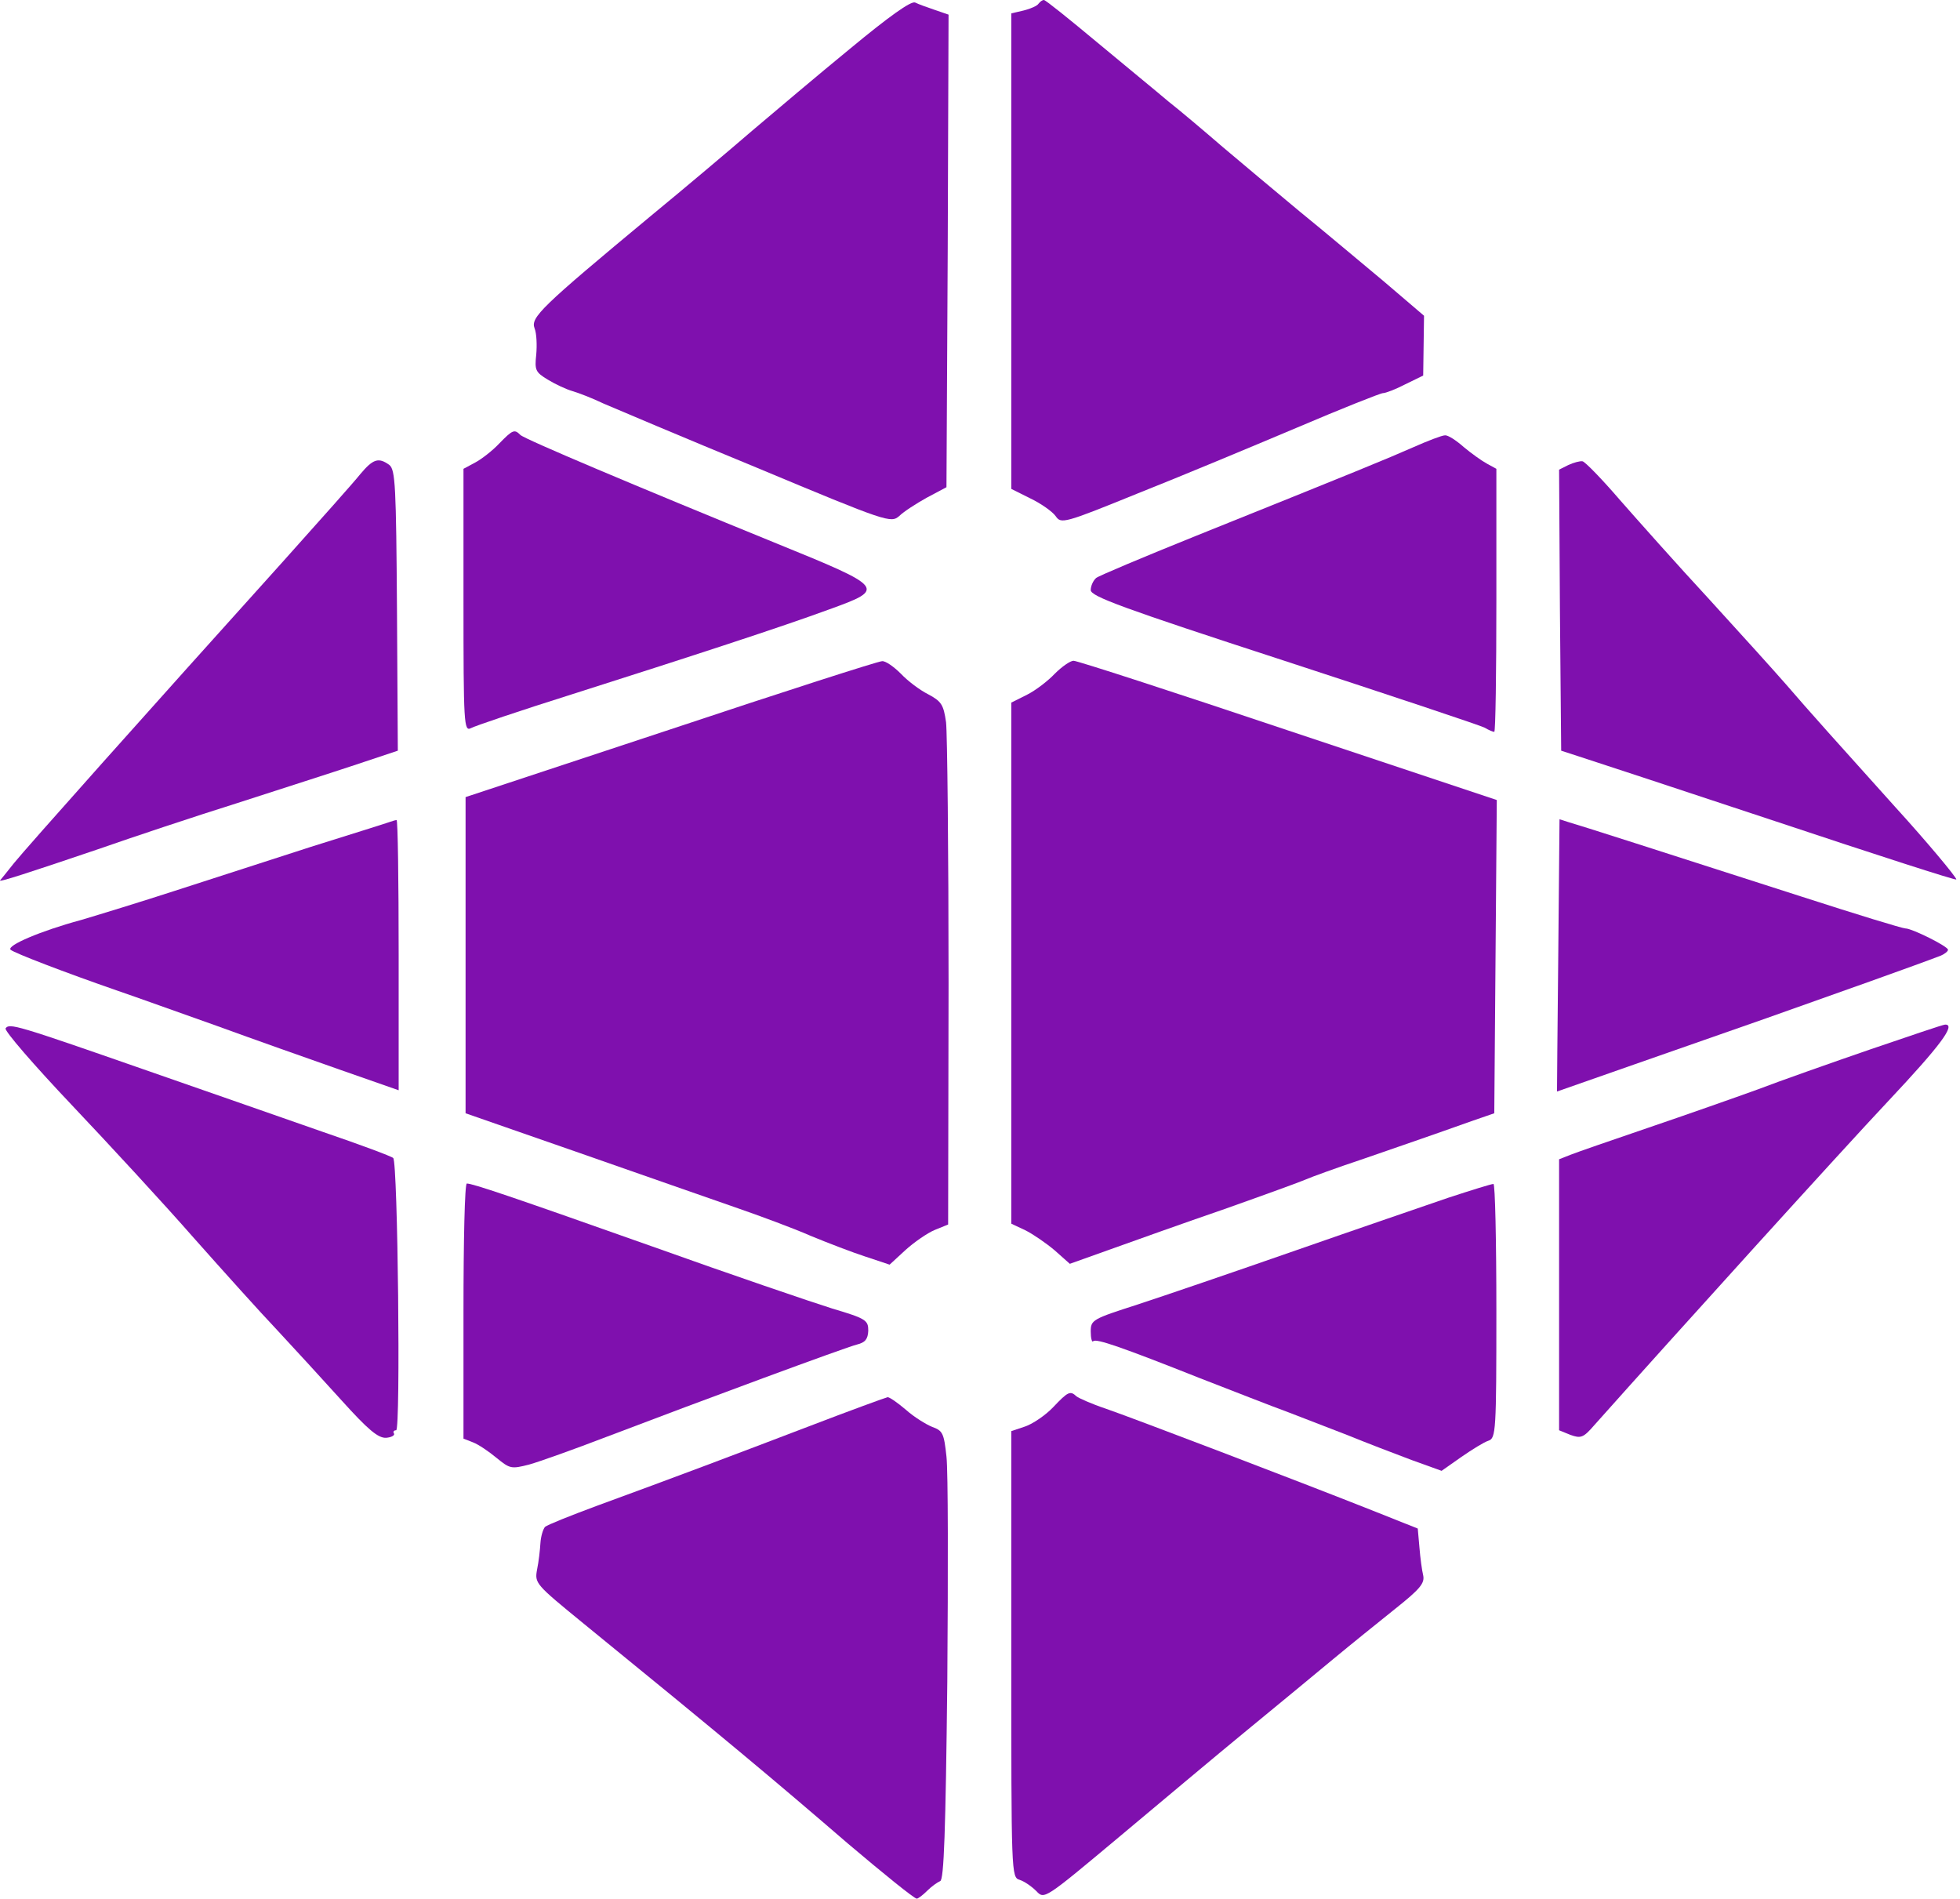
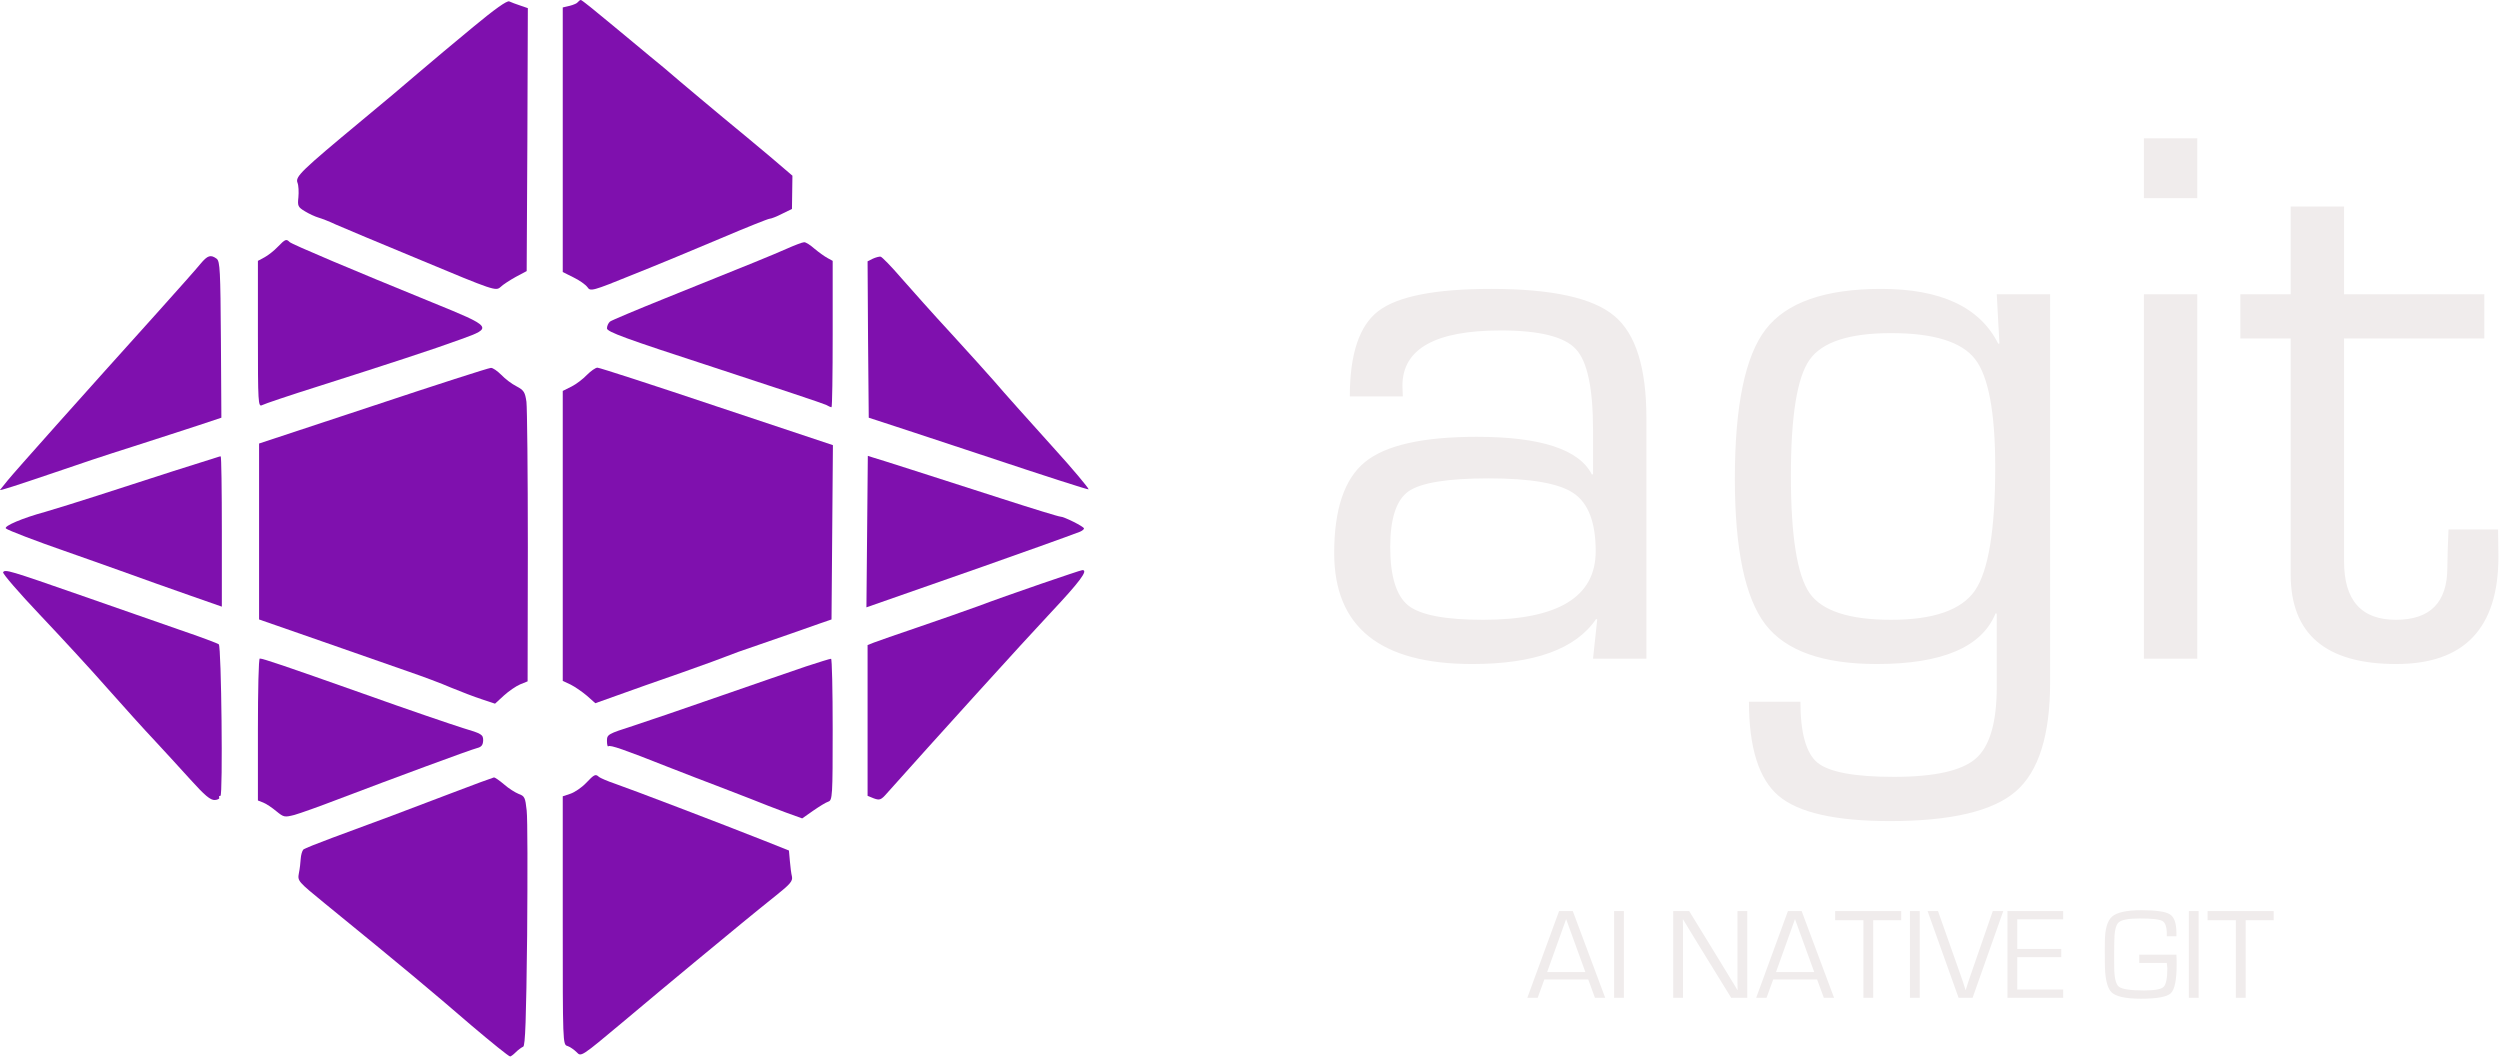
- <svg xmlns="http://www.w3.org/2000/svg" width="510" height="494" viewBox="0 0 510 494" fill="none">
-   <path d="M221.248 12.622C212.869 19.477 201.444 29.161 195.786 33.949C190.237 38.736 178.267 48.856 169.127 56.364C140.837 79.867 138.007 82.587 139.096 85.416C139.64 86.722 139.748 89.877 139.531 92.271C139.096 96.297 139.313 96.841 142.578 98.8C144.536 99.997 147.365 101.302 148.889 101.738C150.412 102.173 154.111 103.587 157.049 105.002C160.096 106.308 178.05 113.924 197.092 121.759C230.932 135.904 231.802 136.122 233.978 134.272C235.175 133.075 238.44 131.008 241.16 129.484L246.274 126.764L246.6 65.286L246.818 3.808L243.336 2.611C241.378 1.958 238.984 1.088 238.113 0.653C237.025 0.217 231.367 4.243 221.248 12.622Z" fill="#7F10AE" />
+ <svg xmlns="http://www.w3.org/2000/svg" width="1169" height="494" viewBox="0 0 1169 494" fill="none">
+   <path d="M221.248 12.622C212.869 19.477 201.444 29.161 195.786 33.949C190.237 38.736 178.267 48.856 169.127 56.364C140.837 79.867 138.007 82.587 139.096 85.416C139.64 86.722 139.748 89.877 139.531 92.271C139.096 96.297 139.313 96.841 142.578 98.8C144.536 99.997 147.365 101.303 148.889 101.738C150.412 102.173 154.111 103.588 157.049 105.002C160.096 106.308 178.05 113.925 197.092 121.759C230.932 135.904 231.802 136.122 233.978 134.272C235.175 133.075 238.44 131.008 241.16 129.485L246.274 126.764L246.6 65.286L246.818 3.808L243.336 2.611C241.378 1.959 238.984 1.088 238.113 0.653C237.025 0.218 231.367 4.244 221.248 12.622Z" fill="#7F10AE" />
  <path d="M270.214 0.979C269.888 1.523 268.147 2.285 266.406 2.72L263.142 3.482V65.286V127.2L268.147 129.702C270.867 131.008 273.805 133.075 274.676 134.272C276.09 136.34 276.743 136.231 296.002 128.396C306.992 124.044 325.49 116.318 337.35 111.313C349.102 106.308 359.221 102.282 359.874 102.282C360.527 102.282 363.139 101.303 365.641 99.997L370.32 97.712L370.429 89.986L370.538 82.152L360.092 73.23C354.325 68.442 344.532 60.172 338.221 55.058C331.91 49.835 322.879 42.218 318.091 38.193C313.303 34.058 306.992 28.726 303.946 26.332C301.008 23.829 292.629 16.974 285.448 10.99C278.266 5.005 272.064 -6.12394e-05 271.629 -6.12394e-05C271.194 -6.12394e-05 270.65 0.435 270.214 0.979Z" fill="#7F10AE" />
  <path d="M129.849 115.448C128.108 117.298 125.278 119.474 123.646 120.344L120.6 121.977V156.143C120.6 188.46 120.708 190.418 122.558 189.439C123.537 188.895 135.398 184.869 148.89 180.625C180.01 170.724 203.404 163.107 215.809 158.537C230.607 153.205 230.281 152.879 202.208 141.454C165.647 126.547 136.486 114.251 135.398 113.163C133.875 111.64 133.439 111.748 129.849 115.448Z" fill="#7F10AE" />
-   <path d="M367.599 116.427C360.417 119.583 354.324 122.085 311.017 139.495C297.525 144.935 285.882 149.832 285.229 150.376C284.467 151.029 283.814 152.443 283.814 153.531C283.814 155.164 292.084 158.21 334.194 171.92C361.832 180.952 385.335 188.786 386.314 189.33C387.402 189.983 388.49 190.418 388.817 190.418C389.143 190.418 389.361 174.967 389.361 156.143V121.976L386.967 120.671C385.552 119.909 382.832 117.95 380.874 116.318C378.915 114.577 376.739 113.163 375.977 113.271C375.215 113.271 371.516 114.686 367.599 116.427Z" fill="#7F10AE" />
+   <path d="M367.599 116.427C360.417 119.582 354.324 122.085 311.017 139.495C297.525 144.935 285.882 149.832 285.229 150.376C284.467 151.029 283.814 152.443 283.814 153.531C283.814 155.163 292.084 158.21 334.194 171.92C361.832 180.951 385.335 188.786 386.314 189.33C387.402 189.983 388.49 190.418 388.817 190.418C389.143 190.418 389.361 174.967 389.361 156.143V121.976L386.967 120.67C385.552 119.909 382.832 117.95 380.874 116.318C378.915 114.577 376.739 113.162 375.977 113.271C375.215 113.271 371.516 114.686 367.599 116.427Z" fill="#7F10AE" />
  <path d="M93.723 123.391C92.09 125.458 83.059 135.578 73.701 146.023C38.991 184.542 6.783 220.667 3.627 224.585C1.886 226.761 0.254 228.828 0.037 229.046C-0.616 229.699 7.436 227.087 25.39 220.994C34.421 217.838 50.742 212.398 61.841 208.916C72.94 205.325 86.868 200.864 92.743 198.905L103.516 195.315L103.298 158.863C103.08 126.437 102.863 122.303 101.339 120.997C98.51 118.93 97.096 119.365 93.723 123.391Z" fill="#7F10AE" />
-   <path d="M408.075 120.997L405.682 122.194L405.899 158.754L406.226 195.315L410.578 196.729C412.972 197.491 436.149 205.108 462.046 213.704C487.834 222.3 509.052 229.155 509.052 228.828C509.052 228.176 501.109 218.709 493.274 210.113C479.564 194.879 469.989 184.216 464.875 178.231C461.937 174.858 452.905 164.848 444.745 155.925C436.584 147.112 426.138 135.36 421.459 130.028C416.78 124.588 412.428 120.127 411.775 120.018C411.122 119.909 409.49 120.344 408.075 120.997Z" fill="#7F10AE" />
+   <path d="M408.075 120.997L405.682 122.194L405.899 158.755L406.226 195.315L410.578 196.73C412.972 197.491 436.149 205.108 462.046 213.704C487.834 222.3 509.052 229.155 509.052 228.829C509.052 228.176 501.109 218.709 493.274 210.113C479.564 194.88 469.989 184.216 464.875 178.232C461.937 174.859 452.905 164.848 444.745 155.926C436.584 147.112 426.138 135.36 421.459 130.029C416.78 124.588 412.428 120.127 411.775 120.018C411.122 119.909 409.49 120.344 408.075 120.997Z" fill="#7F10AE" />
  <path d="M174.461 189.765L121.144 207.393V248.523V289.654L150.522 299.882C166.735 305.54 185.015 311.96 191.326 314.136C197.637 316.312 206.451 319.576 210.912 321.535C215.374 323.385 221.902 325.887 225.275 326.976L231.477 329.043L235.612 325.235C237.897 323.167 241.379 320.773 243.229 320.012L246.711 318.597L246.82 255.813C246.82 221.32 246.493 190.745 246.167 187.916C245.514 183.346 244.97 182.475 241.488 180.625C239.312 179.537 236.156 177.143 234.415 175.294C232.566 173.444 230.389 171.92 229.519 172.029C228.54 172.029 203.84 179.972 174.461 189.765Z" fill="#7F10AE" />
  <path d="M274.458 175.293C272.717 177.143 269.453 179.646 267.276 180.734L263.142 182.801V250.59V318.379L266.841 320.12C268.8 321.1 272.282 323.493 274.458 325.343L278.375 328.825L289.039 325.017C294.805 322.949 308.189 318.162 318.635 314.571C329.081 310.871 338.656 307.39 339.853 306.845C341.05 306.301 347.905 303.799 355.087 301.405C368.253 296.835 371.843 295.638 382.833 291.721L388.818 289.653L389.144 248.958L389.471 208.154L335.283 190.092C305.469 180.081 280.334 171.92 279.354 171.92C278.484 171.92 276.308 173.444 274.458 175.293Z" fill="#7F10AE" />
-   <path d="M101.557 213.812C101.013 214.03 91.655 216.968 80.883 220.341C70.111 223.823 54.224 228.937 45.52 231.766C36.815 234.595 25.825 237.968 21.037 239.383C10.591 242.212 1.669 246.02 2.757 247.108C3.736 247.979 17.12 253.093 30.286 257.663C35.4 259.404 47.152 263.648 56.401 266.912C65.65 270.285 80.121 275.399 88.5 278.337L103.733 283.669V248.414C103.733 229.046 103.516 213.268 103.189 213.377C102.863 213.377 102.21 213.595 101.557 213.812Z" fill="#7F10AE" />
+   <path d="M101.557 213.813C101.013 214.03 91.655 216.968 80.883 220.341C70.111 223.823 54.224 228.937 45.52 231.766C36.815 234.595 25.825 237.968 21.037 239.383C10.591 242.212 1.669 246.02 2.757 247.109C3.736 247.979 17.12 253.093 30.286 257.663C35.4 259.404 47.152 263.648 56.401 266.912C65.65 270.285 80.121 275.399 88.5 278.337L103.733 283.669V248.414C103.733 229.046 103.516 213.268 103.189 213.377C102.863 213.377 102.21 213.595 101.557 213.813Z" fill="#7F10AE" />
  <path d="M405.466 248.523C405.248 268 405.14 283.996 405.14 283.996C405.14 283.996 440.83 271.482 459.545 264.954C477.39 258.643 498.826 251.026 505.028 248.632C506.007 248.197 506.878 247.544 506.878 247.109C506.878 246.238 497.52 241.559 495.779 241.559C495.017 241.559 482.939 237.86 468.794 233.29C431.581 221.321 410.907 214.683 408.186 213.922L405.793 213.16L405.466 248.523Z" fill="#7F10AE" />
  <path d="M1.451 267.565C1.125 268.218 8.851 277.14 18.643 287.477C28.436 297.814 42.799 313.374 50.416 322.079C58.142 330.784 67.826 341.556 72.07 346.017C76.313 350.587 83.821 358.748 88.826 364.297C95.79 372.023 98.402 374.199 100.469 374.09C101.884 373.982 102.754 373.438 102.536 373.002C102.21 372.567 102.428 372.132 103.08 372.132C104.277 372.132 103.516 302.384 102.319 301.296C101.884 300.861 93.723 297.814 84.147 294.55C74.572 291.177 53.572 283.886 37.359 278.228C4.28 266.694 2.431 266.15 1.451 267.565Z" fill="#7F10AE" />
  <path d="M486.746 273.005C476.626 276.487 463.351 281.166 457.367 283.451C451.382 285.627 438.651 290.089 429.076 293.353C419.501 296.617 410.36 299.773 408.728 300.426L405.682 301.623V336.877V372.132L408.62 373.329C411.34 374.308 411.993 374.09 414.822 370.826C436.257 346.779 479.129 299.446 491.316 286.498C504.917 272.026 509.052 266.477 506.114 266.586C505.57 266.586 496.974 269.523 486.746 273.005Z" fill="#7F10AE" />
  <path d="M120.6 341.121V374.308L123.102 375.287C124.517 375.831 127.237 377.681 129.196 379.313C132.678 382.142 133.004 382.251 137.683 381.054C140.403 380.292 149.543 377.028 158.03 373.764C183.166 364.189 219.944 350.587 222.99 349.826C225.167 349.281 225.819 348.411 225.928 346.235C225.928 343.515 225.384 343.079 216.571 340.468C211.348 338.836 190.238 331.654 169.564 324.255C132.678 311.198 122.993 307.933 121.47 307.933C120.926 307.933 120.6 322.84 120.6 341.121Z" fill="#7F10AE" />
-   <path d="M376.848 311.633C370.863 313.701 353.018 319.794 337.132 325.344C321.245 330.893 302.747 337.204 296.11 339.38C284.25 343.189 283.814 343.406 283.814 346.453C283.814 348.194 284.141 349.391 284.467 348.955C285.229 348.194 292.084 350.588 312.105 358.531C320.81 361.904 331.038 365.93 334.955 367.344C338.873 368.868 345.945 371.588 350.733 373.438C355.521 375.396 362.92 378.226 367.272 379.858L375.107 382.687L380.221 379.096C383.05 377.137 386.205 375.179 387.293 374.852C389.252 374.2 389.361 372.35 389.361 341.012C389.361 322.841 389.034 307.934 388.599 308.043C388.055 308.043 382.832 309.675 376.848 311.633Z" fill="#7F10AE" />
+   <path d="M376.848 311.634C370.863 313.701 353.018 319.794 337.132 325.344C321.245 330.893 302.747 337.204 296.11 339.38C284.25 343.189 283.814 343.406 283.814 346.453C283.814 348.194 284.141 349.391 284.467 348.956C285.229 348.194 292.084 350.588 312.105 358.531C320.81 361.904 331.038 365.93 334.955 367.345C338.873 368.868 345.945 371.588 350.733 373.438C355.521 375.397 362.92 378.226 367.272 379.858L375.107 382.687L380.221 379.096C383.05 377.138 386.205 375.179 387.293 374.853C389.252 374.2 389.361 372.35 389.361 341.013C389.361 322.841 389.034 307.934 388.599 308.043C388.055 308.043 382.832 309.675 376.848 311.634Z" fill="#7F10AE" />
  <path d="M274.023 366.147C272.064 368.215 268.691 370.5 266.732 371.152L263.142 372.349V430.345C263.142 487.797 263.142 488.45 265.318 489.103C266.624 489.538 268.473 490.844 269.67 492.041C271.738 494.217 271.738 494.217 290.997 478.113C301.661 469.191 316.676 456.569 324.511 450.149C332.345 443.729 342.465 435.351 346.926 431.651C351.387 427.952 358.677 422.076 363.03 418.594C369.45 413.48 370.755 411.956 370.32 409.889C369.994 408.583 369.558 405.319 369.341 402.599L368.906 397.702L357.154 393.023C337.677 385.298 294.588 368.867 287.624 366.474C284.033 365.277 280.66 363.753 280.116 363.318C278.484 361.795 277.94 362.012 274.023 366.147Z" fill="#7F10AE" />
  <path d="M210.367 371.153C190.129 378.878 176.31 384.101 155.201 391.827C148.454 394.329 142.47 396.723 141.817 397.267C141.273 397.92 140.729 399.77 140.62 401.511C140.511 403.252 140.185 406.299 139.749 408.366C139.097 411.957 139.314 412.174 151.827 422.403C188.823 452.543 201.663 463.315 220.596 479.637C229.845 487.471 237.897 494 238.549 494C238.876 494 240.073 493.13 241.27 491.933C242.358 490.844 243.881 489.756 244.643 489.43C245.622 489.104 246.057 476.481 246.493 437.418C246.71 409.019 246.71 382.687 246.275 378.987C245.622 372.894 245.296 372.241 242.575 371.262C240.943 370.609 237.788 368.65 235.72 366.8C233.544 364.951 231.368 363.427 230.933 363.536C230.389 363.645 221.14 367.018 210.367 371.153Z" fill="#7F10AE" />
+   <path d="M655.952 185.357H631.174C631.174 165.511 635.63 152.201 644.543 145.427C653.575 138.534 671.163 135.088 697.308 135.088C725.711 135.088 744.903 139.307 754.886 147.745C764.869 156.063 769.86 171.988 769.86 195.518V308H744.903L746.864 289.639L746.33 289.461C736.822 303.484 717.511 310.496 688.395 310.496C645.375 310.496 623.865 293.204 623.865 258.622C623.865 238.063 628.678 223.861 638.304 216.018C647.93 208.175 665.34 204.253 690.534 204.253C720.482 204.253 738.427 210.135 744.369 221.901L744.903 221.722V201.044C744.903 181.554 742.23 168.957 736.882 163.253C731.534 157.43 719.828 154.518 701.765 154.518C671.104 154.518 655.774 163.134 655.774 180.366C655.774 181.198 655.833 182.862 655.952 185.357ZM696.06 223.683C676.927 223.683 664.449 225.703 658.626 229.744C652.921 233.785 650.069 242.46 650.069 255.77C650.069 269.555 652.921 278.706 658.626 283.222C664.33 287.619 675.917 289.818 693.386 289.818C728.563 289.818 746.151 279.122 746.151 257.731C746.151 244.302 742.705 235.27 735.812 230.635C729.038 226.001 715.788 223.683 696.06 223.683ZM958.637 137.584V319.052C958.637 343.771 953.289 360.765 942.594 370.034C931.898 379.304 912.289 383.939 883.768 383.939C858.336 383.939 840.985 380.017 831.716 372.174C822.446 364.33 817.812 349.653 817.812 328.143H841.877C841.877 342.761 844.551 352.268 849.898 356.665C855.365 361.062 867.249 363.261 885.55 363.261C904.565 363.261 917.34 360.408 923.876 354.704C930.412 349 933.681 337.829 933.681 321.191V286.965L933.146 286.787C926.728 302.593 908.189 310.496 877.529 310.496C852.335 310.496 834.984 304.316 825.477 291.957C815.97 279.478 811.216 256.78 811.216 223.861C811.216 189.754 816.029 166.462 825.655 153.984C835.4 141.387 853.404 135.088 879.668 135.088C907.595 135.088 925.837 143.645 934.394 160.757L934.928 160.579L933.681 137.584H958.637ZM884.303 155.766C864.694 155.766 851.978 159.926 846.155 168.244C840.332 176.444 837.42 194.508 837.42 222.435C837.42 250.6 840.332 268.902 846.155 277.339C851.978 285.658 864.694 289.818 884.303 289.818C904.149 289.818 917.221 285.242 923.52 276.092C929.818 266.822 932.967 247.629 932.967 218.514C932.967 192.844 929.818 175.969 923.52 167.888C917.221 159.807 904.149 155.766 884.303 155.766ZM1027.45 64.675V92.662H1002.49V64.675H1027.45ZM1027.45 137.584V308H1002.49V137.584H1027.45ZM1161.67 137.584V158.262H1096.08V262.544C1096.08 280.726 1104.16 289.818 1120.32 289.818C1136.36 289.818 1144.38 281.677 1144.38 265.396L1144.56 257.018L1144.92 247.57H1168.09L1168.27 260.226C1168.27 293.739 1152.35 310.496 1120.5 310.496C1087.58 310.496 1071.12 296.532 1071.12 268.605V262.544V158.262H1047.59V137.584H1071.12V96.584H1096.08V137.584H1161.67Z" fill="#F0ECEC" />
+   <path d="M742.661 457.997H722.131L719.012 466.583H714.169L729.024 426.029H735.441L750.594 466.583H745.81L742.661 457.997ZM741.324 454.551L732.322 429.773L723.439 454.551H741.324ZM759.328 426.029V466.583H754.753V426.029H759.328ZM817.025 426.029V466.583H809.508L792.514 438.983L789.751 434.437L788.385 432.179L787.018 429.921H786.899L786.929 431.437L786.959 432.982V436.012V466.583H782.383V426.029H789.87L804.695 450.213L808.558 456.571L810.489 459.72L812.39 462.899H812.509L812.479 461.384L812.45 459.839V456.809V426.029H817.025ZM849.676 457.997H829.147L826.027 466.583H821.184L836.039 426.029H842.457L857.609 466.583H852.826L849.676 457.997ZM848.339 454.551L839.337 429.773L830.454 454.551H848.339ZM875.91 430.278V466.583H871.335V430.278H858.114V426.029H889.012V430.278H875.91ZM897.658 426.029V466.583H893.083V426.029H897.658ZM931.824 426.029H936.726L922.377 466.583H915.84L901.342 426.029H906.214L917.029 456.66L918.098 459.78C918.494 460.988 918.821 462.028 919.079 462.899H919.198C919.792 460.899 920.455 458.839 921.188 456.72L931.824 426.029ZM943.263 429.892V443.707H963.852V447.569H943.263V462.721H964.743V466.583H938.687V426.029H964.743V429.892H943.263ZM1000.31 446.41H1017.69C1017.77 447.46 1017.8 448.936 1017.8 450.837C1017.8 458.146 1016.9 462.672 1015.1 464.415C1013.32 466.138 1008.64 466.999 1001.08 466.999C993.928 466.999 989.333 465.979 987.293 463.939C985.253 461.879 984.233 457.274 984.233 450.124L984.203 444.152L984.233 440.558C984.233 434.556 985.362 430.565 987.62 428.584C989.897 426.604 994.473 425.613 1001.35 425.613C1008.24 425.613 1012.68 426.267 1014.69 427.574C1016.69 428.862 1017.69 431.754 1017.69 436.25V437.795H1013.2V436.784C1013.2 433.477 1012.52 431.437 1011.15 430.664C1009.8 429.872 1006.27 429.476 1000.54 429.476C995.255 429.476 991.947 430.11 990.62 431.377C989.293 432.625 988.63 435.764 988.63 440.795L988.57 446.173L988.6 451.966C988.6 457.076 989.333 460.216 990.799 461.384C992.284 462.553 996.226 463.137 1002.62 463.137C1007.52 463.137 1010.54 462.583 1011.68 461.473C1012.85 460.364 1013.44 457.463 1013.44 452.768C1013.44 452.392 1013.36 451.56 1013.2 450.273H1000.31V446.41ZM1028.08 426.029V466.583H1023.51V426.029H1028.08ZM1050.07 430.278V466.583H1045.49V430.278H1032.27V426.029H1063.17V430.278H1050.07Z" fill="#F0ECEC" />
</svg>
